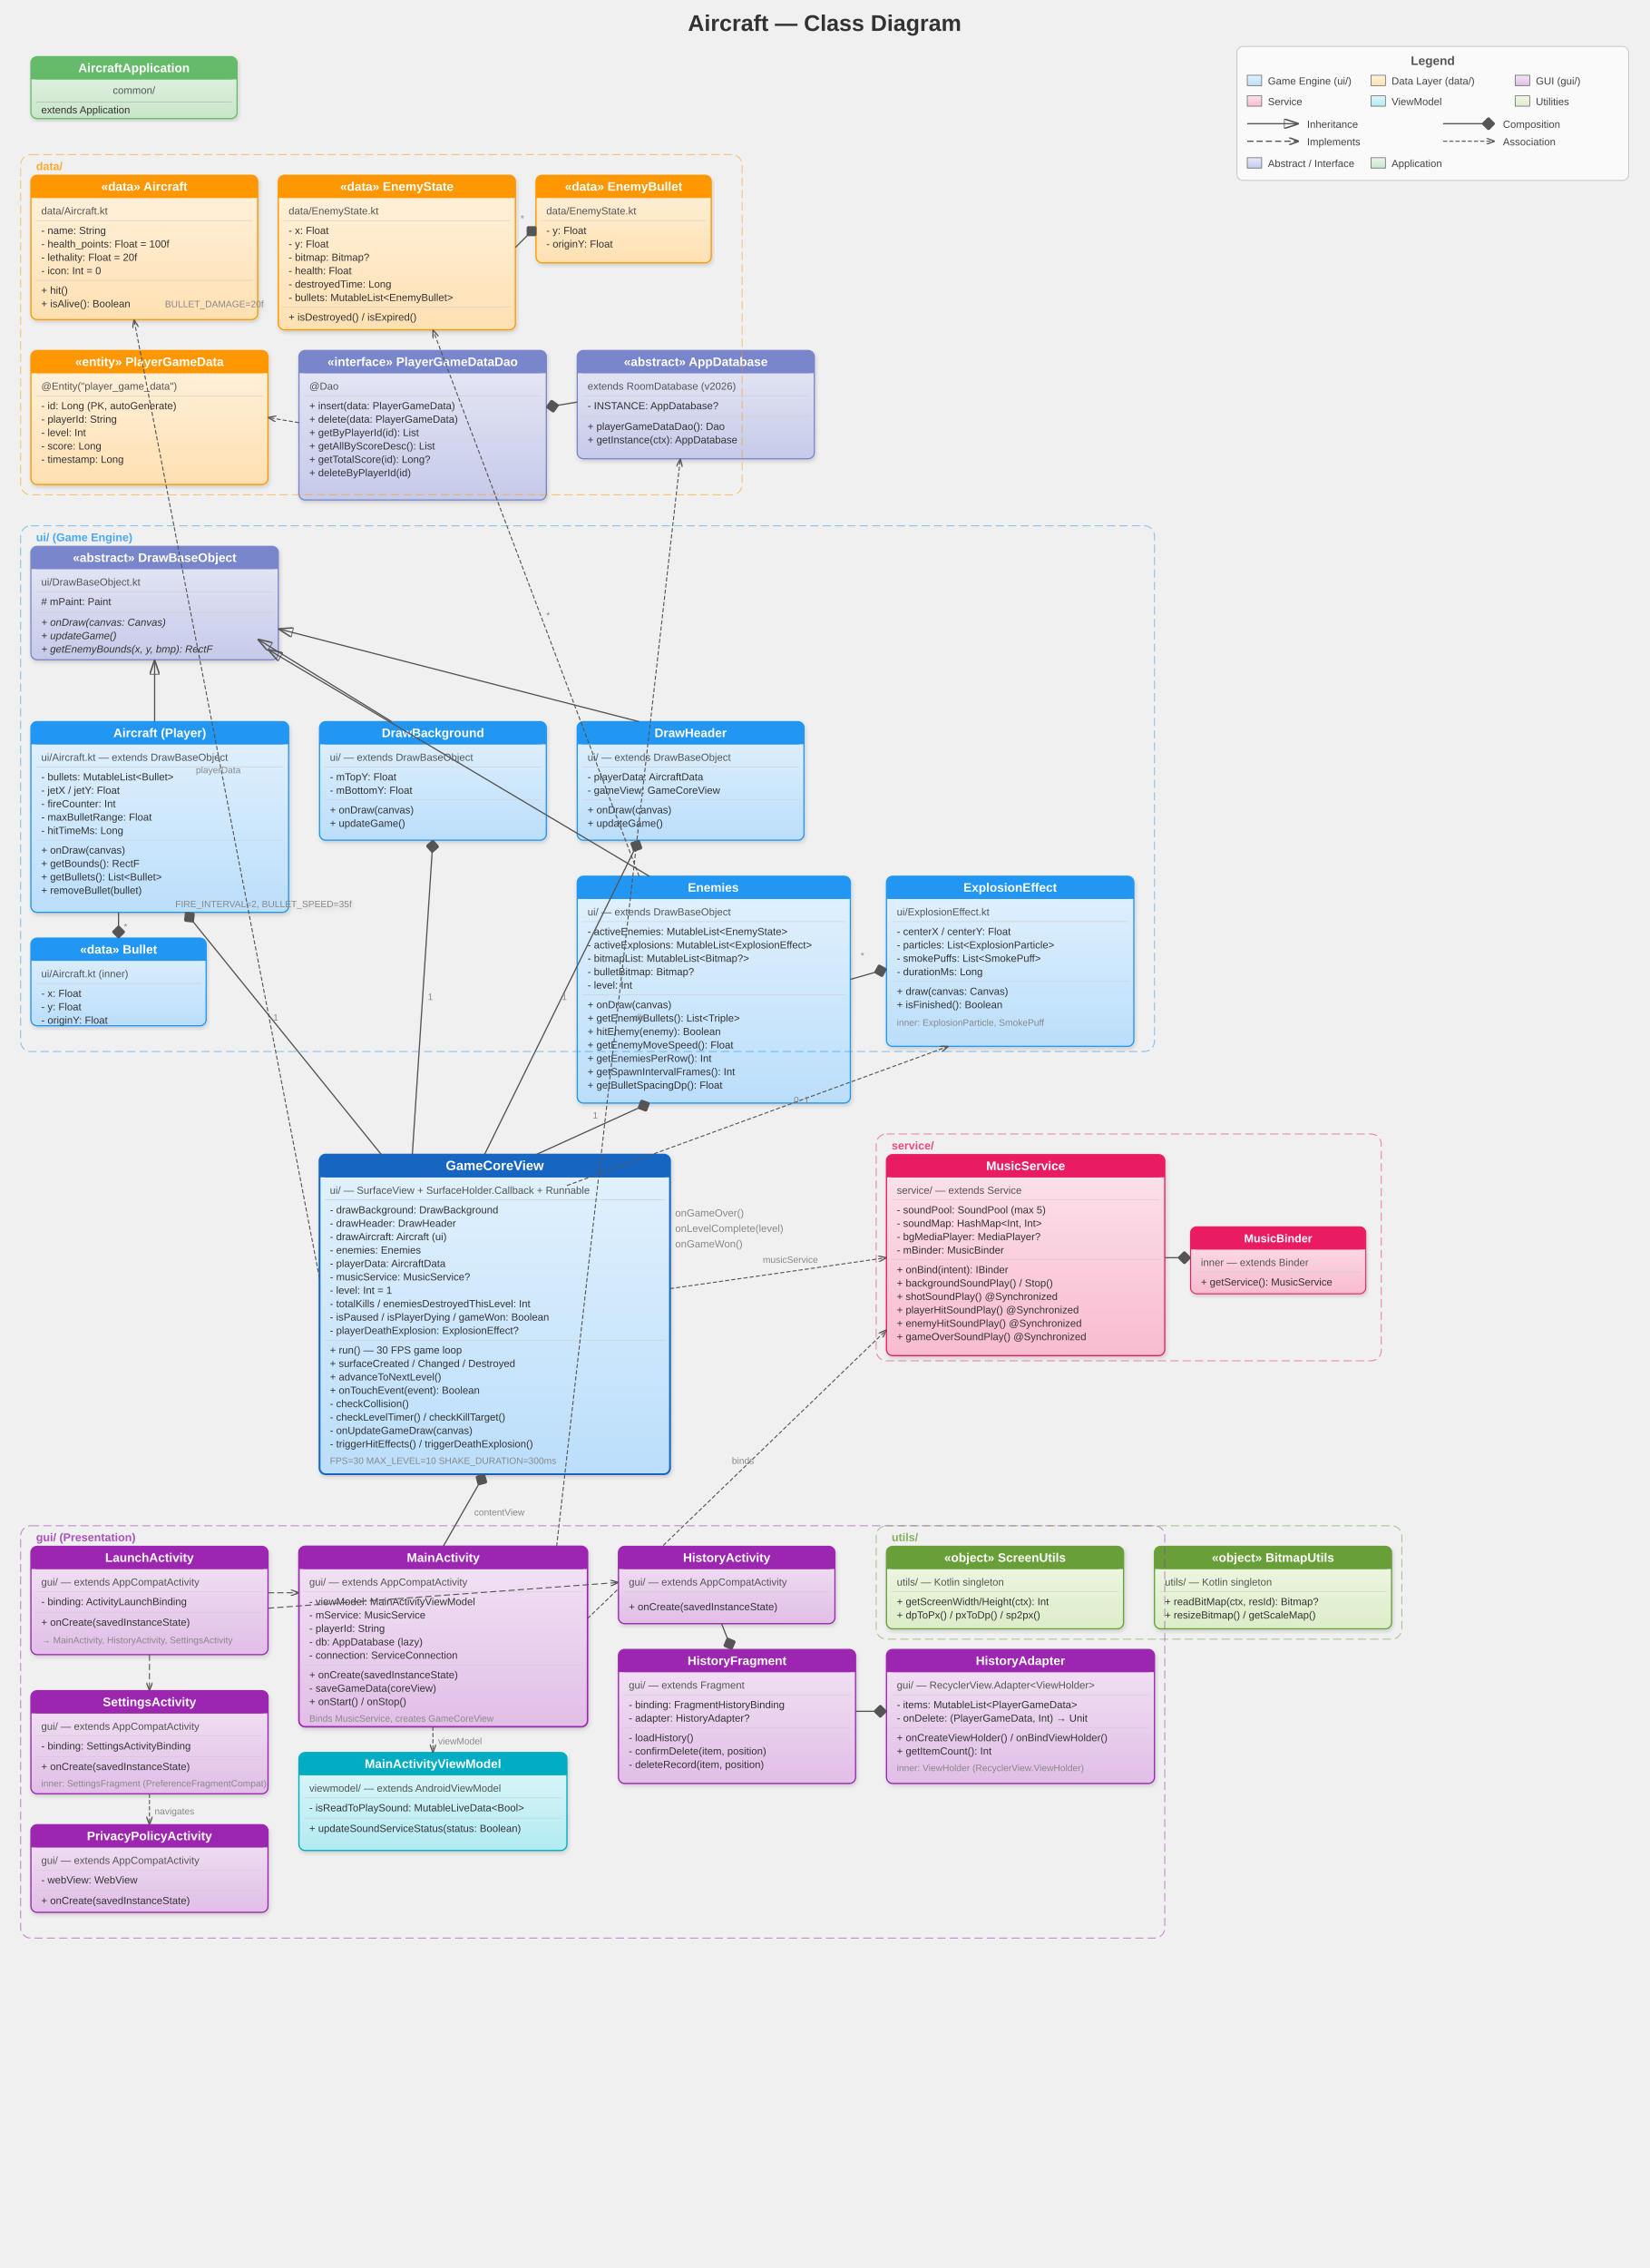
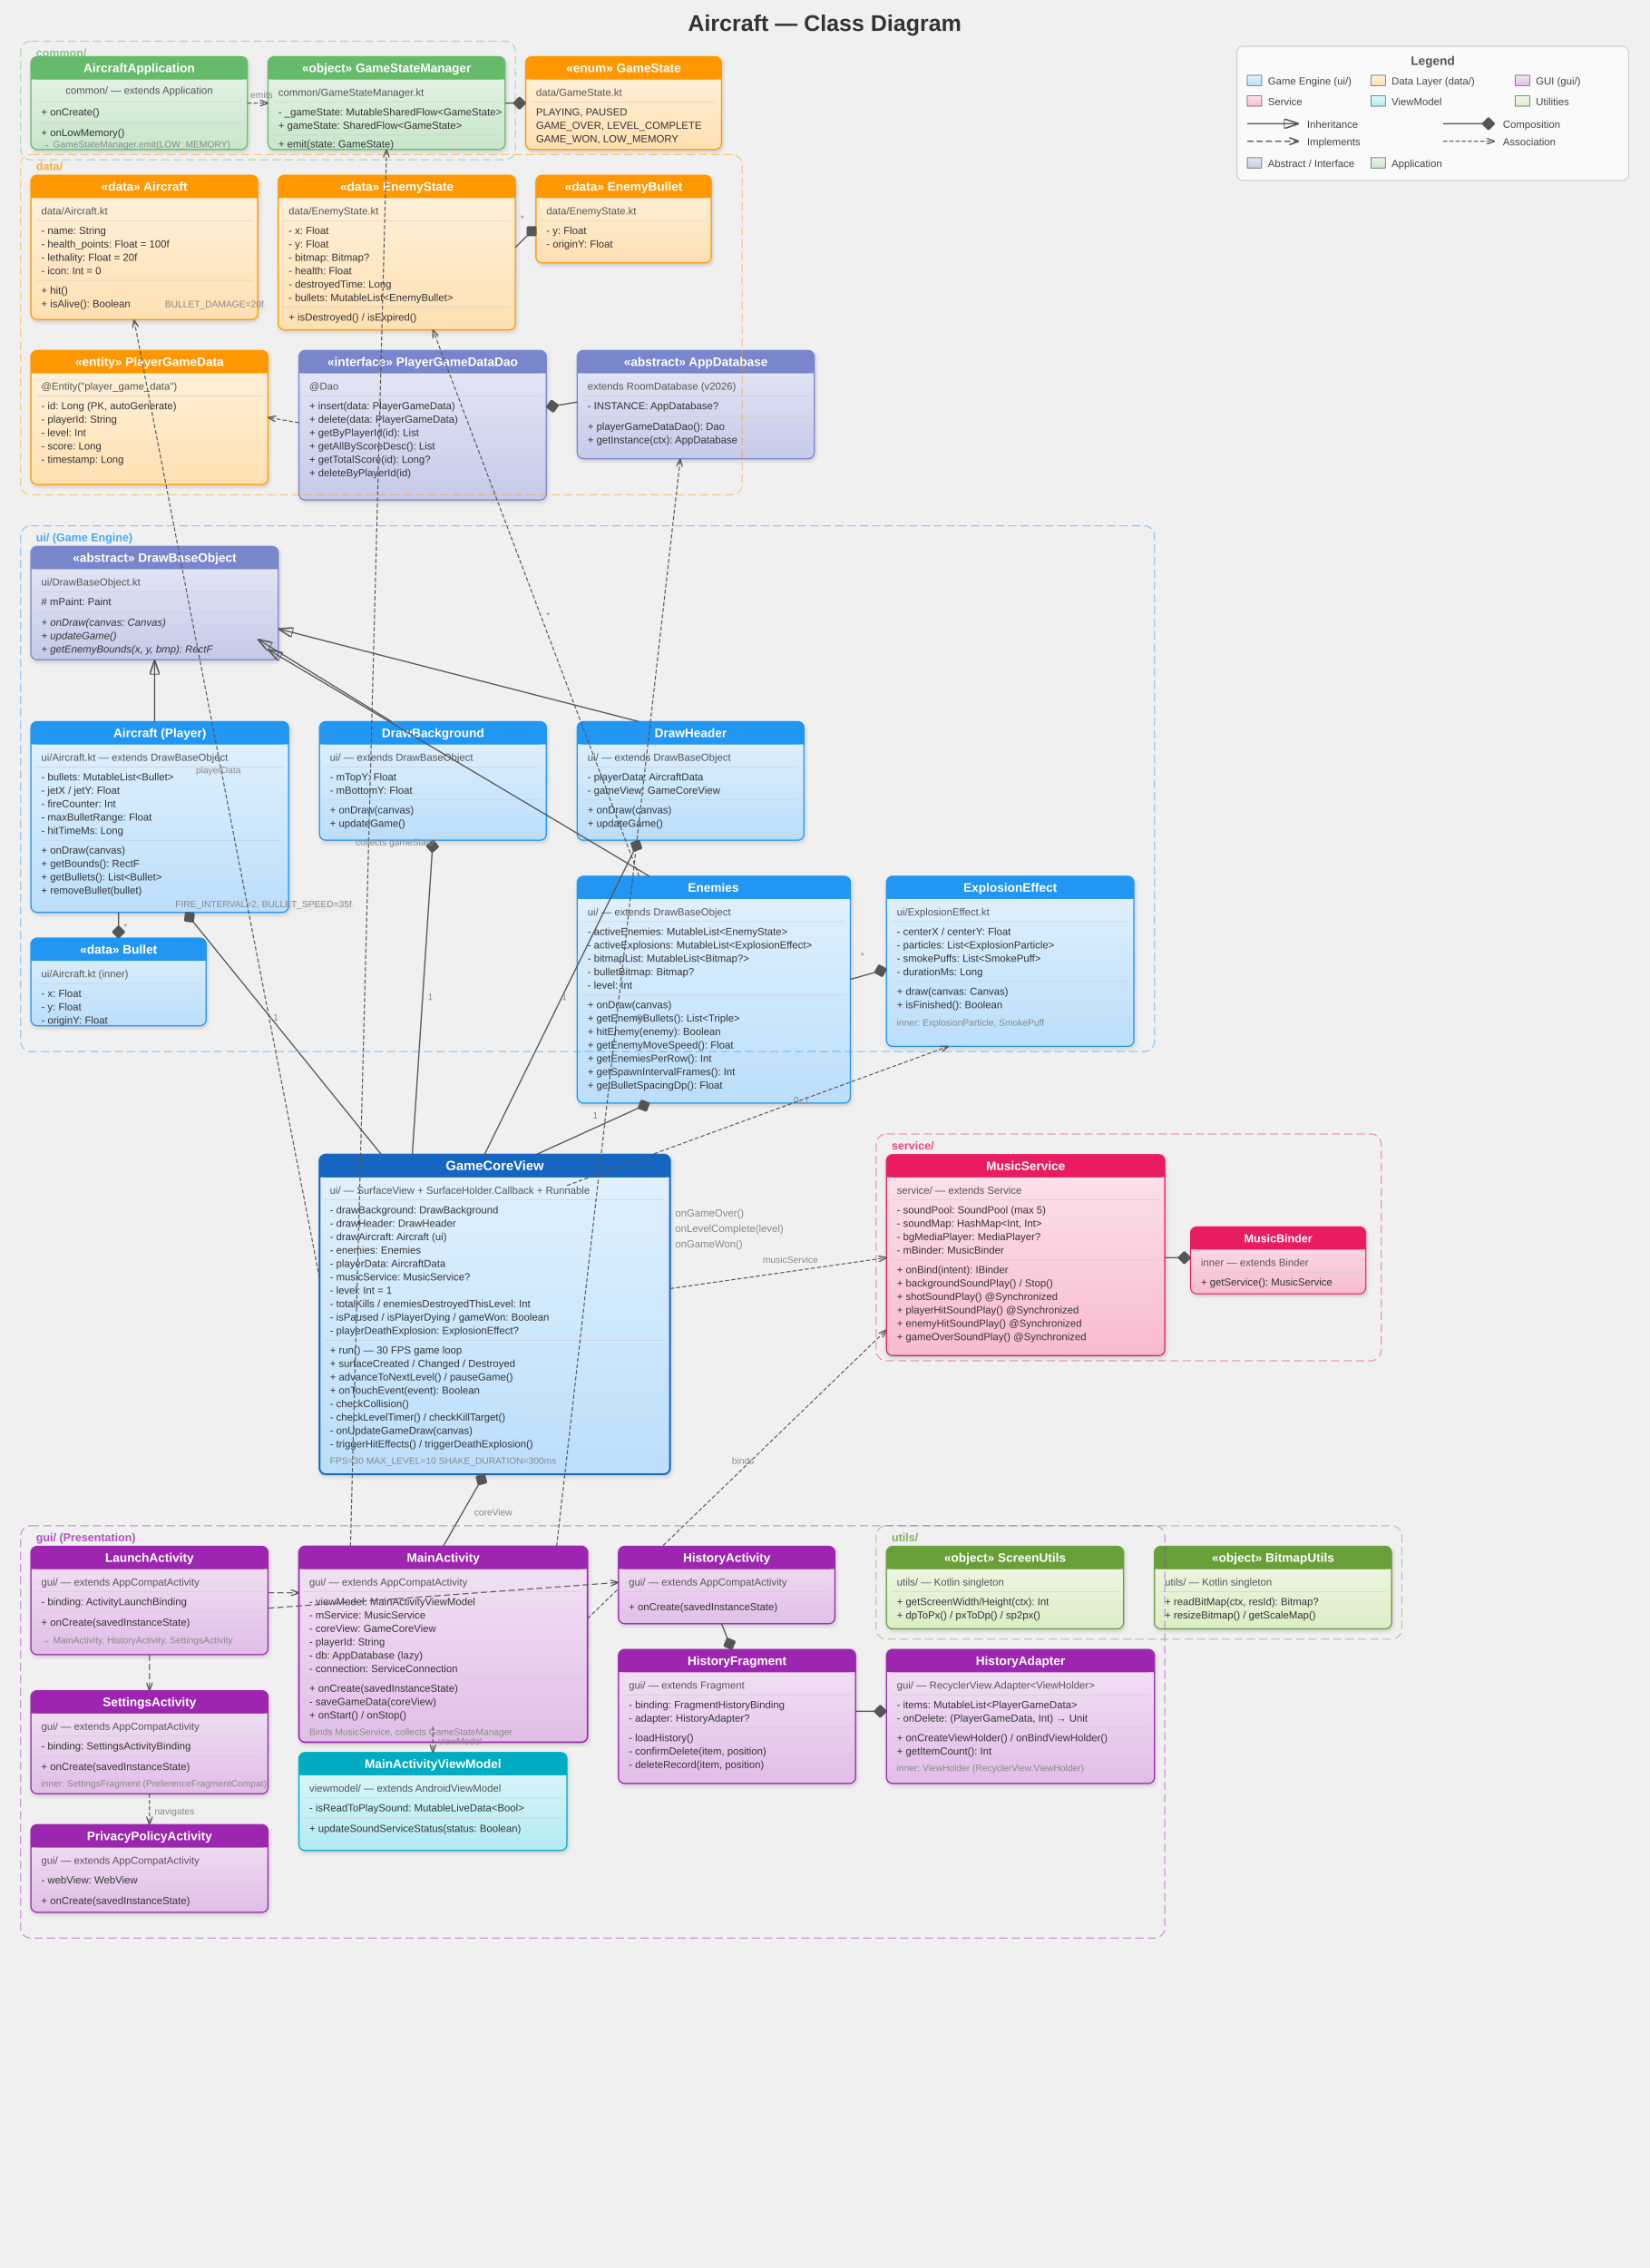
<svg xmlns="http://www.w3.org/2000/svg" width="1600" height="2200" viewBox="0 0 1600 2200" font-family="'Segoe UI', Arial, sans-serif" font-size="11">
  <defs>
    <marker id="arrow-inherit" markerWidth="12" markerHeight="8" refX="12" refY="4" orient="auto">
      <path d="M0,0 L12,4 L0,8 Z" fill="none" stroke="#555" stroke-width="1.2" />
    </marker>
    <marker id="arrow-compose" markerWidth="10" markerHeight="10" refX="10" refY="5" orient="auto">
      <path d="M0,5 L5,0 L10,5 L5,10 Z" fill="#555" stroke="#555" stroke-width="1" />
    </marker>
    <marker id="arrow-assoc" markerWidth="8" markerHeight="6" refX="8" refY="3" orient="auto">
      <path d="M0,0 L8,3 L0,6" fill="none" stroke="#555" stroke-width="1.2" />
    </marker>
    <marker id="arrow-impl" markerWidth="12" markerHeight="8" refX="12" refY="4" orient="auto">
      <path d="M0,0 L12,4 L0,8 Z" fill="none" stroke="#555" stroke-width="1.2" stroke-dasharray="2,1" />
    </marker>
    <linearGradient id="grad-app" x1="0%" y1="0%" x2="0%" y2="100%">
      <stop offset="0%" style="stop-color:#e8f5e9" />
      <stop offset="100%" style="stop-color:#c8e6c9" />
    </linearGradient>
    <linearGradient id="grad-data" x1="0%" y1="0%" x2="0%" y2="100%">
      <stop offset="0%" style="stop-color:#fff3e0" />
      <stop offset="100%" style="stop-color:#ffe0b2" />
    </linearGradient>
    <linearGradient id="grad-ui" x1="0%" y1="0%" x2="0%" y2="100%">
      <stop offset="0%" style="stop-color:#e3f2fd" />
      <stop offset="100%" style="stop-color:#bbdefb" />
    </linearGradient>
    <linearGradient id="grad-gui" x1="0%" y1="0%" x2="0%" y2="100%">
      <stop offset="0%" style="stop-color:#f3e5f5" />
      <stop offset="100%" style="stop-color:#e1bee7" />
    </linearGradient>
    <linearGradient id="grad-service" x1="0%" y1="0%" x2="0%" y2="100%">
      <stop offset="0%" style="stop-color:#fce4ec" />
      <stop offset="100%" style="stop-color:#f8bbd0" />
    </linearGradient>
    <linearGradient id="grad-vm" x1="0%" y1="0%" x2="0%" y2="100%">
      <stop offset="0%" style="stop-color:#e0f7fa" />
      <stop offset="100%" style="stop-color:#b2ebf2" />
    </linearGradient>
    <linearGradient id="grad-util" x1="0%" y1="0%" x2="0%" y2="100%">
      <stop offset="0%" style="stop-color:#f1f8e9" />
      <stop offset="100%" style="stop-color:#dcedc8" />
    </linearGradient>
    <linearGradient id="grad-abstract" x1="0%" y1="0%" x2="0%" y2="100%">
      <stop offset="0%" style="stop-color:#e8eaf6" />
      <stop offset="100%" style="stop-color:#c5cae9" />
    </linearGradient>
    <filter id="shadow" x="-2%" y="-2%" width="104%" height="108%">
      <feDropShadow dx="1" dy="2" stdDeviation="2" flood-opacity="0.15" />
    </filter>
  </defs>
  <text x="800" y="30" text-anchor="middle" font-size="22" font-weight="bold" fill="#333">Aircraft — Class Diagram</text>
  <g transform="translate(1200, 45)">
    <rect x="0" y="0" width="380" height="130" rx="6" fill="#fafafa" stroke="#ccc" stroke-width="1" />
    <text x="190" y="18" text-anchor="middle" font-size="12" font-weight="bold" fill="#555">Legend</text>
    <rect x="10" y="28" width="14" height="10" fill="url(#grad-ui)" stroke="#555" stroke-width="0.6" />
    <text x="30" y="37" font-size="10" fill="#444">Game Engine (ui/)</text>
    <rect x="130" y="28" width="14" height="10" fill="url(#grad-data)" stroke="#555" stroke-width="0.6" />
    <text x="150" y="37" font-size="10" fill="#444">Data Layer (data/)</text>
    <rect x="270" y="28" width="14" height="10" fill="url(#grad-gui)" stroke="#555" stroke-width="0.6" />
    <text x="290" y="37" font-size="10" fill="#444">GUI (gui/)</text>
    <rect x="10" y="48" width="14" height="10" fill="url(#grad-service)" stroke="#555" stroke-width="0.6" />
    <text x="30" y="57" font-size="10" fill="#444">Service</text>
    <rect x="130" y="48" width="14" height="10" fill="url(#grad-vm)" stroke="#555" stroke-width="0.6" />
    <text x="150" y="57" font-size="10" fill="#444">ViewModel</text>
    <rect x="270" y="48" width="14" height="10" fill="url(#grad-util)" stroke="#555" stroke-width="0.6" />
    <text x="290" y="57" font-size="10" fill="#444">Utilities</text>
    <line x1="10" y1="75" x2="60" y2="75" stroke="#555" stroke-width="1.2" marker-end="url(#arrow-inherit)" />
    <text x="68" y="79" font-size="10" fill="#444">Inheritance</text>
    <line x1="10" y1="92" x2="60" y2="92" stroke="#555" stroke-width="1.2" stroke-dasharray="6,3" marker-end="url(#arrow-assoc)" />
    <text x="68" y="96" font-size="10" fill="#444">Implements</text>
    <line x1="200" y1="75" x2="250" y2="75" stroke="#555" stroke-width="1.2" marker-end="url(#arrow-compose)" />
    <text x="258" y="79" font-size="10" fill="#444">Composition</text>
    <line x1="200" y1="92" x2="250" y2="92" stroke="#555" stroke-width="1" stroke-dasharray="4,2" marker-end="url(#arrow-assoc)" />
    <text x="258" y="96" font-size="10" fill="#444">Association</text>
    <rect x="10" y="108" width="14" height="10" fill="url(#grad-abstract)" stroke="#555" stroke-width="0.6" />
    <text x="30" y="117" font-size="10" fill="#444">Abstract / Interface</text>
    <rect x="130" y="108" width="14" height="10" fill="url(#grad-app)" stroke="#555" stroke-width="0.6" />
    <text x="150" y="117" font-size="10" fill="#444">Application</text>
  </g>
  <g transform="translate(30, 55)" filter="url(#shadow)">
-     <rect width="200" height="60" rx="6" fill="url(#grad-app)" stroke="#66bb6a" stroke-width="1.2" />
-     <rect width="200" height="22" rx="6" fill="#66bb6a" />
-     <rect y="16" width="200" height="6" fill="#66bb6a" />
-     <text x="100" y="15" text-anchor="middle" font-size="12" font-weight="bold" fill="white">AircraftApplication</text>
-     <text x="100" y="36" text-anchor="middle" font-size="10" fill="#555">common/</text>
-     <line x1="5" y1="44" x2="195" y2="44" stroke="#aaa" stroke-width="0.5" />
-     <text x="10" y="55" font-size="10" fill="#333">extends Application</text>
-   </g>
+     <rect width="210" height="90" rx="6" fill="url(#grad-app)" stroke="#66bb6a" stroke-width="1.2" />
+     <rect width="210" height="22" rx="6" fill="#66bb6a" />
+     <rect y="16" width="210" height="6" fill="#66bb6a" />
+     <text x="105" y="15" text-anchor="middle" font-size="12" font-weight="bold" fill="white">AircraftApplication</text>
+     <text x="105" y="36" text-anchor="middle" font-size="10" fill="#555">common/ — extends Application</text>
+     <line x1="5" y1="44" x2="205" y2="44" stroke="#ccc" stroke-width="0.5" />
+     <text x="10" y="57" font-size="10" fill="#333">+ onCreate()</text>
+     <line x1="5" y1="64" x2="205" y2="64" stroke="#ccc" stroke-width="0.5" />
+     <text x="10" y="77" font-size="10" fill="#333">+ onLowMemory()</text>
+     <text x="10" y="88" font-size="9" fill="#888">→ GameStateManager.emit(LOW_MEMORY)</text>
+   </g>
+   <g transform="translate(260, 55)" filter="url(#shadow)">
+     <rect width="230" height="90" rx="6" fill="url(#grad-app)" stroke="#66bb6a" stroke-width="1.2" />
+     <rect width="230" height="22" rx="6" fill="#66bb6a" />
+     <rect y="16" width="230" height="6" fill="#66bb6a" />
+     <text x="115" y="15" text-anchor="middle" font-size="12" font-weight="bold" fill="white">«object» GameStateManager</text>
+     <text x="10" y="38" font-size="10" fill="#555">common/GameStateManager.kt</text>
+     <line x1="5" y1="44" x2="225" y2="44" stroke="#ccc" stroke-width="0.5" />
+     <text x="10" y="57" font-size="10" fill="#333">- _gameState: MutableSharedFlow&lt;GameState&gt;</text>
+     <text x="10" y="70" font-size="10" fill="#333">+ gameState: SharedFlow&lt;GameState&gt;</text>
+     <line x1="5" y1="76" x2="225" y2="76" stroke="#ccc" stroke-width="0.5" />
+     <text x="10" y="88" font-size="10" fill="#333">+ emit(state: GameState)</text>
+   </g>
+   <g transform="translate(510, 55)" filter="url(#shadow)">
+     <rect width="190" height="90" rx="6" fill="url(#grad-data)" stroke="#ff9800" stroke-width="1.2" />
+     <rect width="190" height="22" rx="6" fill="#ff9800" />
+     <rect y="16" width="190" height="6" fill="#ff9800" />
+     <text x="95" y="15" text-anchor="middle" font-size="12" font-weight="bold" fill="white">«enum» GameState</text>
+     <text x="10" y="38" font-size="10" fill="#555">data/GameState.kt</text>
+     <line x1="5" y1="44" x2="185" y2="44" stroke="#ccc" stroke-width="0.5" />
+     <text x="10" y="57" font-size="10" fill="#333">PLAYING, PAUSED</text>
+     <text x="10" y="70" font-size="10" fill="#333">GAME_OVER, LEVEL_COMPLETE</text>
+     <text x="10" y="83" font-size="10" fill="#333">GAME_WON, LOW_MEMORY</text>
+   </g>
+   <line x1="240" y1="100" x2="260" y2="100" stroke="#555" stroke-width="1" stroke-dasharray="4,2" marker-end="url(#arrow-assoc)" />
+   <text x="243" y="95" font-size="9" fill="#888">emits</text>
+   <line x1="490" y1="100" x2="510" y2="100" stroke="#555" stroke-width="1.2" marker-end="url(#arrow-compose)" />
  <g transform="translate(30, 170)" filter="url(#shadow)">
    <rect width="220" height="140" rx="6" fill="url(#grad-data)" stroke="#ff9800" stroke-width="1.2" />
    <rect width="220" height="22" rx="6" fill="#ff9800" />
    <rect y="16" width="220" height="6" fill="#ff9800" />
    <text x="110" y="15" text-anchor="middle" font-size="12" font-weight="bold" fill="white">«data» Aircraft</text>
    <text x="10" y="38" font-size="10" fill="#555">data/Aircraft.kt</text>
    <line x1="5" y1="44" x2="215" y2="44" stroke="#ccc" stroke-width="0.5" />
    <text x="10" y="57" font-size="10" fill="#333">- name: String</text>
    <text x="10" y="70" font-size="10" fill="#333">- health_points: Float = 100f</text>
    <text x="10" y="83" font-size="10" fill="#333">- lethality: Float = 20f</text>
    <text x="10" y="96" font-size="10" fill="#333">- icon: Int = 0</text>
    <line x1="5" y1="102" x2="215" y2="102" stroke="#ccc" stroke-width="0.5" />
    <text x="10" y="115" font-size="10" fill="#333">+ hit()</text>
    <text x="10" y="128" font-size="10" fill="#333">+ isAlive(): Boolean</text>
    <text x="130" y="128" font-size="9" fill="#888">BULLET_DAMAGE=20f</text>
  </g>
  <g transform="translate(270, 170)" filter="url(#shadow)">
    <rect width="230" height="150" rx="6" fill="url(#grad-data)" stroke="#ff9800" stroke-width="1.2" />
    <rect width="230" height="22" rx="6" fill="#ff9800" />
    <rect y="16" width="230" height="6" fill="#ff9800" />
    <text x="115" y="15" text-anchor="middle" font-size="12" font-weight="bold" fill="white">«data» EnemyState</text>
    <text x="10" y="38" font-size="10" fill="#555">data/EnemyState.kt</text>
    <line x1="5" y1="44" x2="225" y2="44" stroke="#ccc" stroke-width="0.5" />
    <text x="10" y="57" font-size="10" fill="#333">- x: Float</text>
    <text x="10" y="70" font-size="10" fill="#333">- y: Float</text>
    <text x="10" y="83" font-size="10" fill="#333">- bitmap: Bitmap?</text>
    <text x="10" y="96" font-size="10" fill="#333">- health: Float</text>
    <text x="10" y="109" font-size="10" fill="#333">- destroyedTime: Long</text>
    <text x="10" y="122" font-size="10" fill="#333">- bullets: MutableList&lt;EnemyBullet&gt;</text>
    <line x1="5" y1="128" x2="225" y2="128" stroke="#ccc" stroke-width="0.5" />
    <text x="10" y="141" font-size="10" fill="#333">+ isDestroyed() / isExpired()</text>
  </g>
  <g transform="translate(520, 170)" filter="url(#shadow)">
    <rect width="170" height="85" rx="6" fill="url(#grad-data)" stroke="#ff9800" stroke-width="1.2" />
    <rect width="170" height="22" rx="6" fill="#ff9800" />
    <rect y="16" width="170" height="6" fill="#ff9800" />
    <text x="85" y="15" text-anchor="middle" font-size="12" font-weight="bold" fill="white">«data» EnemyBullet</text>
    <text x="10" y="38" font-size="10" fill="#555">data/EnemyState.kt</text>
    <line x1="5" y1="44" x2="165" y2="44" stroke="#ccc" stroke-width="0.5" />
    <text x="10" y="57" font-size="10" fill="#333">- y: Float</text>
    <text x="10" y="70" font-size="10" fill="#333">- originY: Float</text>
  </g>
  <line x1="500" y1="240" x2="520" y2="220" stroke="#555" stroke-width="1.2" marker-end="url(#arrow-compose)" />
  <text x="505" y="215" font-size="9" fill="#888">*</text>
  <g transform="translate(30, 340)" filter="url(#shadow)">
    <rect width="230" height="130" rx="6" fill="url(#grad-data)" stroke="#ff9800" stroke-width="1.2" />
    <rect width="230" height="22" rx="6" fill="#ff9800" />
    <rect y="16" width="230" height="6" fill="#ff9800" />
    <text x="115" y="15" text-anchor="middle" font-size="12" font-weight="bold" fill="white">«entity» PlayerGameData</text>
    <text x="10" y="38" font-size="10" fill="#555">@Entity("player_game_data")</text>
    <line x1="5" y1="44" x2="225" y2="44" stroke="#ccc" stroke-width="0.5" />
    <text x="10" y="57" font-size="10" fill="#333">- id: Long (PK, autoGenerate)</text>
    <text x="10" y="70" font-size="10" fill="#333">- playerId: String</text>
    <text x="10" y="83" font-size="10" fill="#333">- level: Int</text>
    <text x="10" y="96" font-size="10" fill="#333">- score: Long</text>
    <text x="10" y="109" font-size="10" fill="#333">- timestamp: Long</text>
  </g>
  <g transform="translate(290, 340)" filter="url(#shadow)">
    <rect width="240" height="145" rx="6" fill="url(#grad-abstract)" stroke="#7986cb" stroke-width="1.2" />
    <rect width="240" height="22" rx="6" fill="#7986cb" />
    <rect y="16" width="240" height="6" fill="#7986cb" />
    <text x="120" y="15" text-anchor="middle" font-size="12" font-weight="bold" fill="white">«interface» PlayerGameDataDao</text>
    <text x="10" y="38" font-size="10" fill="#555">@Dao</text>
    <line x1="5" y1="44" x2="235" y2="44" stroke="#ccc" stroke-width="0.5" />
    <text x="10" y="57" font-size="10" fill="#333">+ insert(data: PlayerGameData)</text>
    <text x="10" y="70" font-size="10" fill="#333">+ delete(data: PlayerGameData)</text>
    <text x="10" y="83" font-size="10" fill="#333">+ getByPlayerId(id): List</text>
    <text x="10" y="96" font-size="10" fill="#333">+ getAllByScoreDesc(): List</text>
    <text x="10" y="109" font-size="10" fill="#333">+ getTotalScore(id): Long?</text>
    <text x="10" y="122" font-size="10" fill="#333">+ deleteByPlayerId(id)</text>
  </g>
  <g transform="translate(560, 340)" filter="url(#shadow)">
    <rect width="230" height="105" rx="6" fill="url(#grad-abstract)" stroke="#7986cb" stroke-width="1.2" />
    <rect width="230" height="22" rx="6" fill="#7986cb" />
    <rect y="16" width="230" height="6" fill="#7986cb" />
    <text x="115" y="15" text-anchor="middle" font-size="12" font-weight="bold" fill="white">«abstract» AppDatabase</text>
    <text x="10" y="38" font-size="10" fill="#555">extends RoomDatabase (v2026)</text>
    <line x1="5" y1="44" x2="225" y2="44" stroke="#ccc" stroke-width="0.5" />
    <text x="10" y="57" font-size="10" fill="#333">- INSTANCE: AppDatabase?</text>
    <line x1="5" y1="64" x2="225" y2="64" stroke="#ccc" stroke-width="0.5" />
    <text x="10" y="77" font-size="10" fill="#333">+ playerGameDataDao(): Dao</text>
    <text x="10" y="90" font-size="10" fill="#333">+ getInstance(ctx): AppDatabase</text>
  </g>
  <line x1="560" y1="390" x2="530" y2="395" stroke="#555" stroke-width="1.2" marker-end="url(#arrow-compose)" />
  <line x1="290" y1="410" x2="260" y2="405" stroke="#555" stroke-width="1" stroke-dasharray="4,2" marker-end="url(#arrow-assoc)" />
  <g transform="translate(30, 530)" filter="url(#shadow)">
    <rect width="240" height="110" rx="6" fill="url(#grad-abstract)" stroke="#7986cb" stroke-width="1.2" />
    <rect width="240" height="22" rx="6" fill="#7986cb" />
    <rect y="16" width="240" height="6" fill="#7986cb" />
    <text x="120" y="15" text-anchor="middle" font-size="12" font-weight="bold" fill="white">«abstract» DrawBaseObject</text>
    <text x="10" y="38" font-size="10" fill="#555">ui/DrawBaseObject.kt</text>
    <line x1="5" y1="44" x2="235" y2="44" stroke="#ccc" stroke-width="0.5" />
    <text x="10" y="57" font-size="10" fill="#333"># mPaint: Paint</text>
    <line x1="5" y1="64" x2="235" y2="64" stroke="#ccc" stroke-width="0.5" />
    <text x="10" y="77" font-size="10" fill="#333" font-style="italic">+ onDraw(canvas: Canvas)</text>
    <text x="10" y="90" font-size="10" fill="#333" font-style="italic">+ updateGame()</text>
    <text x="10" y="103" font-size="10" fill="#333" font-style="italic">+ getEnemyBounds(x, y, bmp): RectF</text>
  </g>
  <g transform="translate(30, 700)" filter="url(#shadow)">
    <rect width="250" height="185" rx="6" fill="url(#grad-ui)" stroke="#2196f3" stroke-width="1.2" />
    <rect width="250" height="22" rx="6" fill="#2196f3" />
    <rect y="16" width="250" height="6" fill="#2196f3" />
    <text x="125" y="15" text-anchor="middle" font-size="12" font-weight="bold" fill="white">Aircraft (Player)</text>
    <text x="10" y="38" font-size="10" fill="#555">ui/Aircraft.kt — extends DrawBaseObject</text>
    <line x1="5" y1="44" x2="245" y2="44" stroke="#ccc" stroke-width="0.5" />
    <text x="10" y="57" font-size="10" fill="#333">- bullets: MutableList&lt;Bullet&gt;</text>
    <text x="10" y="70" font-size="10" fill="#333">- jetX / jetY: Float</text>
    <text x="10" y="83" font-size="10" fill="#333">- fireCounter: Int</text>
    <text x="10" y="96" font-size="10" fill="#333">- maxBulletRange: Float</text>
    <text x="10" y="109" font-size="10" fill="#333">- hitTimeMs: Long</text>
    <line x1="5" y1="115" x2="245" y2="115" stroke="#ccc" stroke-width="0.5" />
    <text x="10" y="128" font-size="10" fill="#333">+ onDraw(canvas)</text>
    <text x="10" y="141" font-size="10" fill="#333">+ getBounds(): RectF</text>
    <text x="10" y="154" font-size="10" fill="#333">+ getBullets(): List&lt;Bullet&gt;</text>
    <text x="10" y="167" font-size="10" fill="#333">+ removeBullet(bullet)</text>
    <text x="140" y="180" font-size="9" fill="#888">FIRE_INTERVAL=2, BULLET_SPEED=35f</text>
  </g>
  <g transform="translate(30, 910)" filter="url(#shadow)">
    <rect width="170" height="85" rx="6" fill="url(#grad-ui)" stroke="#2196f3" stroke-width="1.2" />
    <rect width="170" height="22" rx="6" fill="#2196f3" />
    <rect y="16" width="170" height="6" fill="#2196f3" />
    <text x="85" y="15" text-anchor="middle" font-size="12" font-weight="bold" fill="white">«data» Bullet</text>
    <text x="10" y="38" font-size="10" fill="#555">ui/Aircraft.kt (inner)</text>
    <line x1="5" y1="44" x2="165" y2="44" stroke="#ccc" stroke-width="0.5" />
    <text x="10" y="57" font-size="10" fill="#333">- x: Float</text>
    <text x="10" y="70" font-size="10" fill="#333">- y: Float</text>
    <text x="10" y="83" font-size="10" fill="#333">- originY: Float</text>
  </g>
  <line x1="115" y1="885" x2="115" y2="910" stroke="#555" stroke-width="1.2" marker-end="url(#arrow-compose)" />
  <text x="120" y="902" font-size="9" fill="#888">*</text>
  <line x1="150" y1="700" x2="150" y2="640" stroke="#555" stroke-width="1.2" marker-end="url(#arrow-inherit)" />
  <g transform="translate(310, 700)" filter="url(#shadow)">
    <rect width="220" height="115" rx="6" fill="url(#grad-ui)" stroke="#2196f3" stroke-width="1.2" />
    <rect width="220" height="22" rx="6" fill="#2196f3" />
    <rect y="16" width="220" height="6" fill="#2196f3" />
    <text x="110" y="15" text-anchor="middle" font-size="12" font-weight="bold" fill="white">DrawBackground</text>
    <text x="10" y="38" font-size="10" fill="#555">ui/ — extends DrawBaseObject</text>
    <line x1="5" y1="44" x2="215" y2="44" stroke="#ccc" stroke-width="0.5" />
    <text x="10" y="57" font-size="10" fill="#333">- mTopY: Float</text>
    <text x="10" y="70" font-size="10" fill="#333">- mBottomY: Float</text>
    <line x1="5" y1="76" x2="215" y2="76" stroke="#ccc" stroke-width="0.5" />
    <text x="10" y="89" font-size="10" fill="#333">+ onDraw(canvas)</text>
    <text x="10" y="102" font-size="10" fill="#333">+ updateGame()</text>
  </g>
  <line x1="380" y1="700" x2="250" y2="620" stroke="#555" stroke-width="1.2" marker-end="url(#arrow-inherit)" />
  <g transform="translate(560, 700)" filter="url(#shadow)">
    <rect width="220" height="115" rx="6" fill="url(#grad-ui)" stroke="#2196f3" stroke-width="1.2" />
    <rect width="220" height="22" rx="6" fill="#2196f3" />
    <rect y="16" width="220" height="6" fill="#2196f3" />
    <text x="110" y="15" text-anchor="middle" font-size="12" font-weight="bold" fill="white">DrawHeader</text>
    <text x="10" y="38" font-size="10" fill="#555">ui/ — extends DrawBaseObject</text>
    <line x1="5" y1="44" x2="215" y2="44" stroke="#ccc" stroke-width="0.5" />
    <text x="10" y="57" font-size="10" fill="#333">- playerData: AircraftData</text>
    <text x="10" y="70" font-size="10" fill="#333">- gameView: GameCoreView</text>
    <line x1="5" y1="76" x2="215" y2="76" stroke="#ccc" stroke-width="0.5" />
    <text x="10" y="89" font-size="10" fill="#333">+ onDraw(canvas)</text>
    <text x="10" y="102" font-size="10" fill="#333">+ updateGame()</text>
  </g>
  <line x1="620" y1="700" x2="270" y2="610" stroke="#555" stroke-width="1.2" marker-end="url(#arrow-inherit)" />
  <g transform="translate(560, 850)" filter="url(#shadow)">
    <rect width="265" height="220" rx="6" fill="url(#grad-ui)" stroke="#2196f3" stroke-width="1.2" />
    <rect width="265" height="22" rx="6" fill="#2196f3" />
    <rect y="16" width="265" height="6" fill="#2196f3" />
    <text x="132" y="15" text-anchor="middle" font-size="12" font-weight="bold" fill="white">Enemies</text>
    <text x="10" y="38" font-size="10" fill="#555">ui/ — extends DrawBaseObject</text>
    <line x1="5" y1="44" x2="260" y2="44" stroke="#ccc" stroke-width="0.5" />
    <text x="10" y="57" font-size="10" fill="#333">- activeEnemies: MutableList&lt;EnemyState&gt;</text>
    <text x="10" y="70" font-size="10" fill="#333">- activeExplosions: MutableList&lt;ExplosionEffect&gt;</text>
    <text x="10" y="83" font-size="10" fill="#333">- bitmapList: MutableList&lt;Bitmap?&gt;</text>
    <text x="10" y="96" font-size="10" fill="#333">- bulletBitmap: Bitmap?</text>
    <text x="10" y="109" font-size="10" fill="#333">- level: Int</text>
    <line x1="5" y1="115" x2="260" y2="115" stroke="#ccc" stroke-width="0.5" />
    <text x="10" y="128" font-size="10" fill="#333">+ onDraw(canvas)</text>
    <text x="10" y="141" font-size="10" fill="#333">+ getEnemyBullets(): List&lt;Triple&gt;</text>
    <text x="10" y="154" font-size="10" fill="#333">+ hitEnemy(enemy): Boolean</text>
    <text x="10" y="167" font-size="10" fill="#333">+ getEnemyMoveSpeed(): Float</text>
    <text x="10" y="180" font-size="10" fill="#333">+ getEnemiesPerRow(): Int</text>
    <text x="10" y="193" font-size="10" fill="#333">+ getSpawnIntervalFrames(): Int</text>
    <text x="10" y="206" font-size="10" fill="#333">+ getBulletSpacingDp(): Float</text>
  </g>
  <line x1="630" y1="850" x2="260" y2="630" stroke="#555" stroke-width="1.2" marker-end="url(#arrow-inherit)" />
  <line x1="620" y1="850" x2="420" y2="320" stroke="#555" stroke-width="1" stroke-dasharray="4,2" marker-end="url(#arrow-assoc)" />
  <text x="530" y="600" font-size="9" fill="#888">*</text>
  <g transform="translate(860, 850)" filter="url(#shadow)">
    <rect width="240" height="165" rx="6" fill="url(#grad-ui)" stroke="#2196f3" stroke-width="1.2" />
    <rect width="240" height="22" rx="6" fill="#2196f3" />
    <rect y="16" width="240" height="6" fill="#2196f3" />
    <text x="120" y="15" text-anchor="middle" font-size="12" font-weight="bold" fill="white">ExplosionEffect</text>
    <text x="10" y="38" font-size="10" fill="#555">ui/ExplosionEffect.kt</text>
    <line x1="5" y1="44" x2="235" y2="44" stroke="#ccc" stroke-width="0.5" />
    <text x="10" y="57" font-size="10" fill="#333">- centerX / centerY: Float</text>
    <text x="10" y="70" font-size="10" fill="#333">- particles: List&lt;ExplosionParticle&gt;</text>
    <text x="10" y="83" font-size="10" fill="#333">- smokePuffs: List&lt;SmokePuff&gt;</text>
    <text x="10" y="96" font-size="10" fill="#333">- durationMs: Long</text>
    <line x1="5" y1="102" x2="235" y2="102" stroke="#ccc" stroke-width="0.5" />
    <text x="10" y="115" font-size="10" fill="#333">+ draw(canvas: Canvas)</text>
    <text x="10" y="128" font-size="10" fill="#333">+ isFinished(): Boolean</text>
    <text x="10" y="145" font-size="9" fill="#888">inner: ExplosionParticle, SmokePuff</text>
  </g>
  <line x1="825" y1="950" x2="860" y2="940" stroke="#555" stroke-width="1.2" marker-end="url(#arrow-compose)" />
  <text x="835" y="930" font-size="9" fill="#888">*</text>
  <g transform="translate(310, 1120)" filter="url(#shadow)">
    <rect width="340" height="310" rx="6" fill="url(#grad-ui)" stroke="#1565c0" stroke-width="1.8" />
    <rect width="340" height="22" rx="6" fill="#1565c0" />
    <rect y="16" width="340" height="6" fill="#1565c0" />
    <text x="170" y="15" text-anchor="middle" font-size="13" font-weight="bold" fill="white">GameCoreView</text>
    <text x="10" y="38" font-size="10" fill="#555">ui/ — SurfaceView + SurfaceHolder.Callback + Runnable</text>
    <line x1="5" y1="44" x2="335" y2="44" stroke="#ccc" stroke-width="0.5" />
    <text x="10" y="57" font-size="10" fill="#333">- drawBackground: DrawBackground</text>
    <text x="10" y="70" font-size="10" fill="#333">- drawHeader: DrawHeader</text>
    <text x="10" y="83" font-size="10" fill="#333">- drawAircraft: Aircraft (ui)</text>
    <text x="10" y="96" font-size="10" fill="#333">- enemies: Enemies</text>
    <text x="10" y="109" font-size="10" fill="#333">- playerData: AircraftData</text>
    <text x="10" y="122" font-size="10" fill="#333">- musicService: MusicService?</text>
    <text x="10" y="135" font-size="10" fill="#333">- level: Int = 1</text>
    <text x="10" y="148" font-size="10" fill="#333">- totalKills / enemiesDestroyedThisLevel: Int</text>
    <text x="10" y="161" font-size="10" fill="#333">- isPaused / isPlayerDying / gameWon: Boolean</text>
    <text x="10" y="174" font-size="10" fill="#333">- playerDeathExplosion: ExplosionEffect?</text>
    <line x1="5" y1="180" x2="335" y2="180" stroke="#ccc" stroke-width="0.5" />
    <text x="10" y="193" font-size="10" fill="#333">+ run() — 30 FPS game loop</text>
    <text x="10" y="206" font-size="10" fill="#333">+ surfaceCreated / Changed / Destroyed</text>
-     <text x="10" y="219" font-size="10" fill="#333">+ advanceToNextLevel()</text>
+     <text x="10" y="219" font-size="10" fill="#333">+ advanceToNextLevel() / pauseGame()</text>
    <text x="10" y="232" font-size="10" fill="#333">+ onTouchEvent(event): Boolean</text>
    <text x="10" y="245" font-size="10" fill="#333">- checkCollision()</text>
    <text x="10" y="258" font-size="10" fill="#333">- checkLevelTimer() / checkKillTarget()</text>
    <text x="10" y="271" font-size="10" fill="#333">- onUpdateGameDraw(canvas)</text>
    <text x="10" y="284" font-size="10" fill="#333">- triggerHitEffects() / triggerDeathExplosion()</text>
    <text x="10" y="300" font-size="9" fill="#888">FPS=30  MAX_LEVEL=10  SHAKE_DURATION=300ms</text>
  </g>
  <text x="655" y="1180" font-size="10" fill="#888">onGameOver()</text>
  <text x="655" y="1195" font-size="10" fill="#888">onLevelComplete(level)</text>
  <text x="655" y="1210" font-size="10" fill="#888">onGameWon()</text>
  <line x1="370" y1="1120" x2="180" y2="885" stroke="#555" stroke-width="1.2" marker-end="url(#arrow-compose)" />
  <text x="265" y="990" font-size="9" fill="#888">1</text>
  <line x1="400" y1="1120" x2="420" y2="815" stroke="#555" stroke-width="1.2" marker-end="url(#arrow-compose)" />
  <text x="415" y="970" font-size="9" fill="#888">1</text>
  <line x1="470" y1="1120" x2="620" y2="815" stroke="#555" stroke-width="1.2" marker-end="url(#arrow-compose)" />
  <text x="545" y="970" font-size="9" fill="#888">1</text>
  <line x1="520" y1="1120" x2="630" y2="1070" stroke="#555" stroke-width="1.2" marker-end="url(#arrow-compose)" />
  <text x="575" y="1085" font-size="9" fill="#888">1</text>
  <line x1="550" y1="1150" x2="920" y2="1015" stroke="#555" stroke-width="1" stroke-dasharray="4,2" marker-end="url(#arrow-assoc)" />
  <text x="770" y="1070" font-size="9" fill="#888">0..1</text>
  <line x1="310" y1="1240" x2="130" y2="310" stroke="#555" stroke-width="1" stroke-dasharray="4,2" marker-end="url(#arrow-assoc)" />
  <text x="190" y="750" font-size="9" fill="#888">playerData</text>
  <g transform="translate(860, 1120)" filter="url(#shadow)">
    <rect width="270" height="195" rx="6" fill="url(#grad-service)" stroke="#e91e63" stroke-width="1.2" />
    <rect width="270" height="22" rx="6" fill="#e91e63" />
    <rect y="16" width="270" height="6" fill="#e91e63" />
    <text x="135" y="15" text-anchor="middle" font-size="12" font-weight="bold" fill="white">MusicService</text>
    <text x="10" y="38" font-size="10" fill="#555">service/ — extends Service</text>
    <line x1="5" y1="44" x2="265" y2="44" stroke="#ccc" stroke-width="0.5" />
    <text x="10" y="57" font-size="10" fill="#333">- soundPool: SoundPool (max 5)</text>
    <text x="10" y="70" font-size="10" fill="#333">- soundMap: HashMap&lt;Int, Int&gt;</text>
    <text x="10" y="83" font-size="10" fill="#333">- bgMediaPlayer: MediaPlayer?</text>
    <text x="10" y="96" font-size="10" fill="#333">- mBinder: MusicBinder</text>
    <line x1="5" y1="102" x2="265" y2="102" stroke="#ccc" stroke-width="0.5" />
    <text x="10" y="115" font-size="10" fill="#333">+ onBind(intent): IBinder</text>
    <text x="10" y="128" font-size="10" fill="#333">+ backgroundSoundPlay() / Stop()</text>
    <text x="10" y="141" font-size="10" fill="#333">+ shotSoundPlay() @Synchronized</text>
    <text x="10" y="154" font-size="10" fill="#333">+ playerHitSoundPlay() @Synchronized</text>
    <text x="10" y="167" font-size="10" fill="#333">+ enemyHitSoundPlay() @Synchronized</text>
    <text x="10" y="180" font-size="10" fill="#333">+ gameOverSoundPlay() @Synchronized</text>
  </g>
  <g transform="translate(1155, 1190)" filter="url(#shadow)">
    <rect width="170" height="65" rx="6" fill="url(#grad-service)" stroke="#e91e63" stroke-width="1" />
    <rect width="170" height="22" rx="6" fill="#e91e63" />
    <rect y="16" width="170" height="6" fill="#e91e63" />
    <text x="85" y="15" text-anchor="middle" font-size="11" font-weight="bold" fill="white">MusicBinder</text>
    <text x="10" y="38" font-size="10" fill="#555">inner — extends Binder</text>
    <line x1="5" y1="44" x2="165" y2="44" stroke="#ccc" stroke-width="0.5" />
    <text x="10" y="57" font-size="10" fill="#333">+ getService(): MusicService</text>
  </g>
  <line x1="1130" y1="1220" x2="1155" y2="1220" stroke="#555" stroke-width="1.2" marker-end="url(#arrow-compose)" />
  <line x1="650" y1="1250" x2="860" y2="1220" stroke="#555" stroke-width="1" stroke-dasharray="4,2" marker-end="url(#arrow-assoc)" />
  <text x="740" y="1225" font-size="9" fill="#888">musicService</text>
  <g transform="translate(30, 1500)" filter="url(#shadow)">
    <rect width="230" height="105" rx="6" fill="url(#grad-gui)" stroke="#9c27b0" stroke-width="1.2" />
    <rect width="230" height="22" rx="6" fill="#9c27b0" />
    <rect y="16" width="230" height="6" fill="#9c27b0" />
    <text x="115" y="15" text-anchor="middle" font-size="12" font-weight="bold" fill="white">LaunchActivity</text>
    <text x="10" y="38" font-size="10" fill="#555">gui/ — extends AppCompatActivity</text>
    <line x1="5" y1="44" x2="225" y2="44" stroke="#ccc" stroke-width="0.5" />
    <text x="10" y="57" font-size="10" fill="#333">- binding: ActivityLaunchBinding</text>
    <line x1="5" y1="64" x2="225" y2="64" stroke="#ccc" stroke-width="0.5" />
    <text x="10" y="77" font-size="10" fill="#333">+ onCreate(savedInstanceState)</text>
    <text x="10" y="94" font-size="9" fill="#888">→ MainActivity, HistoryActivity, SettingsActivity</text>
  </g>
  <g transform="translate(290, 1500)" filter="url(#shadow)">
-     <rect width="280" height="175" rx="6" fill="url(#grad-gui)" stroke="#9c27b0" stroke-width="1.5" />
+     <rect width="280" height="190" rx="6" fill="url(#grad-gui)" stroke="#9c27b0" stroke-width="1.5" />
    <rect width="280" height="22" rx="6" fill="#9c27b0" />
    <rect y="16" width="280" height="6" fill="#9c27b0" />
    <text x="140" y="15" text-anchor="middle" font-size="12" font-weight="bold" fill="white">MainActivity</text>
    <text x="10" y="38" font-size="10" fill="#555">gui/ — extends AppCompatActivity</text>
    <line x1="5" y1="44" x2="275" y2="44" stroke="#ccc" stroke-width="0.5" />
    <text x="10" y="57" font-size="10" fill="#333">- viewModel: MainActivityViewModel</text>
    <text x="10" y="70" font-size="10" fill="#333">- mService: MusicService</text>
-     <text x="10" y="83" font-size="10" fill="#333">- playerId: String</text>
-     <text x="10" y="96" font-size="10" fill="#333">- db: AppDatabase (lazy)</text>
-     <text x="10" y="109" font-size="10" fill="#333">- connection: ServiceConnection</text>
-     <line x1="5" y1="115" x2="275" y2="115" stroke="#ccc" stroke-width="0.5" />
-     <text x="10" y="128" font-size="10" fill="#333">+ onCreate(savedInstanceState)</text>
-     <text x="10" y="141" font-size="10" fill="#333">- saveGameData(coreView)</text>
-     <text x="10" y="154" font-size="10" fill="#333">+ onStart() / onStop()</text>
-     <text x="10" y="170" font-size="9" fill="#888">Binds MusicService, creates GameCoreView</text>
+     <text x="10" y="83" font-size="10" fill="#333">- coreView: GameCoreView</text>
+     <text x="10" y="96" font-size="10" fill="#333">- playerId: String</text>
+     <text x="10" y="109" font-size="10" fill="#333">- db: AppDatabase (lazy)</text>
+     <text x="10" y="122" font-size="10" fill="#333">- connection: ServiceConnection</text>
+     <line x1="5" y1="128" x2="275" y2="128" stroke="#ccc" stroke-width="0.5" />
+     <text x="10" y="141" font-size="10" fill="#333">+ onCreate(savedInstanceState)</text>
+     <text x="10" y="154" font-size="10" fill="#333">- saveGameData(coreView)</text>
+     <text x="10" y="167" font-size="10" fill="#333">+ onStart() / onStop()</text>
+     <text x="10" y="183" font-size="9" fill="#888">Binds MusicService, collects GameStateManager</text>
  </g>
  <line x1="430" y1="1500" x2="470" y2="1430" stroke="#555" stroke-width="1.2" marker-end="url(#arrow-compose)" />
-   <text x="460" y="1470" font-size="9" fill="#888">contentView</text>
+   <text x="460" y="1470" font-size="9" fill="#888">coreView</text>
  <line x1="570" y1="1570" x2="860" y2="1290" stroke="#555" stroke-width="1" stroke-dasharray="4,2" marker-end="url(#arrow-assoc)" />
  <text x="710" y="1420" font-size="9" fill="#888">binds</text>
  <line x1="540" y1="1500" x2="660" y2="445" stroke="#555" stroke-width="1" stroke-dasharray="4,2" marker-end="url(#arrow-assoc)" />
  <text x="615" y="990" font-size="9" fill="#888">db</text>
+   <line x1="340" y1="1500" x2="375" y2="145" stroke="#555" stroke-width="1" stroke-dasharray="4,2" marker-end="url(#arrow-assoc)" />
+   <text x="345" y="820" font-size="9" fill="#888">collects gameState</text>
  <g transform="translate(600, 1500)" filter="url(#shadow)">
    <rect width="210" height="75" rx="6" fill="url(#grad-gui)" stroke="#9c27b0" stroke-width="1.2" />
    <rect width="210" height="22" rx="6" fill="#9c27b0" />
    <rect y="16" width="210" height="6" fill="#9c27b0" />
    <text x="105" y="15" text-anchor="middle" font-size="12" font-weight="bold" fill="white">HistoryActivity</text>
    <text x="10" y="38" font-size="10" fill="#555">gui/ — extends AppCompatActivity</text>
    <line x1="5" y1="44" x2="205" y2="44" stroke="#ccc" stroke-width="0.5" />
    <text x="10" y="62" font-size="10" fill="#333">+ onCreate(savedInstanceState)</text>
  </g>
  <g transform="translate(600, 1600)" filter="url(#shadow)">
    <rect width="230" height="130" rx="6" fill="url(#grad-gui)" stroke="#9c27b0" stroke-width="1.2" />
    <rect width="230" height="22" rx="6" fill="#9c27b0" />
    <rect y="16" width="230" height="6" fill="#9c27b0" />
    <text x="115" y="15" text-anchor="middle" font-size="12" font-weight="bold" fill="white">HistoryFragment</text>
    <text x="10" y="38" font-size="10" fill="#555">gui/ — extends Fragment</text>
    <line x1="5" y1="44" x2="225" y2="44" stroke="#ccc" stroke-width="0.5" />
    <text x="10" y="57" font-size="10" fill="#333">- binding: FragmentHistoryBinding</text>
    <text x="10" y="70" font-size="10" fill="#333">- adapter: HistoryAdapter?</text>
    <line x1="5" y1="76" x2="225" y2="76" stroke="#ccc" stroke-width="0.5" />
    <text x="10" y="89" font-size="10" fill="#333">- loadHistory()</text>
    <text x="10" y="102" font-size="10" fill="#333">- confirmDelete(item, position)</text>
    <text x="10" y="115" font-size="10" fill="#333">- deleteRecord(item, position)</text>
  </g>
  <line x1="700" y1="1575" x2="710" y2="1600" stroke="#555" stroke-width="1.2" marker-end="url(#arrow-compose)" />
  <g transform="translate(860, 1600)" filter="url(#shadow)">
    <rect width="260" height="130" rx="6" fill="url(#grad-gui)" stroke="#9c27b0" stroke-width="1.2" />
    <rect width="260" height="22" rx="6" fill="#9c27b0" />
    <rect y="16" width="260" height="6" fill="#9c27b0" />
    <text x="130" y="15" text-anchor="middle" font-size="12" font-weight="bold" fill="white">HistoryAdapter</text>
    <text x="10" y="38" font-size="10" fill="#555">gui/ — RecyclerView.Adapter&lt;ViewHolder&gt;</text>
    <line x1="5" y1="44" x2="255" y2="44" stroke="#ccc" stroke-width="0.5" />
    <text x="10" y="57" font-size="10" fill="#333">- items: MutableList&lt;PlayerGameData&gt;</text>
    <text x="10" y="70" font-size="10" fill="#333">- onDelete: (PlayerGameData, Int) → Unit</text>
    <line x1="5" y1="76" x2="255" y2="76" stroke="#ccc" stroke-width="0.5" />
    <text x="10" y="89" font-size="10" fill="#333">+ onCreateViewHolder() / onBindViewHolder()</text>
    <text x="10" y="102" font-size="10" fill="#333">+ getItemCount(): Int</text>
    <text x="10" y="118" font-size="9" fill="#888">inner: ViewHolder (RecyclerView.ViewHolder)</text>
  </g>
  <line x1="830" y1="1660" x2="860" y2="1660" stroke="#555" stroke-width="1.2" marker-end="url(#arrow-compose)" />
  <g transform="translate(30, 1640)" filter="url(#shadow)">
    <rect width="230" height="100" rx="6" fill="url(#grad-gui)" stroke="#9c27b0" stroke-width="1.2" />
    <rect width="230" height="22" rx="6" fill="#9c27b0" />
    <rect y="16" width="230" height="6" fill="#9c27b0" />
    <text x="115" y="15" text-anchor="middle" font-size="12" font-weight="bold" fill="white">SettingsActivity</text>
    <text x="10" y="38" font-size="10" fill="#555">gui/ — extends AppCompatActivity</text>
    <line x1="5" y1="44" x2="225" y2="44" stroke="#ccc" stroke-width="0.5" />
    <text x="10" y="57" font-size="10" fill="#333">- binding: SettingsActivityBinding</text>
    <line x1="5" y1="64" x2="225" y2="64" stroke="#ccc" stroke-width="0.5" />
    <text x="10" y="77" font-size="10" fill="#333">+ onCreate(savedInstanceState)</text>
    <text x="10" y="93" font-size="9" fill="#888">inner: SettingsFragment (PreferenceFragmentCompat)</text>
  </g>
  <g transform="translate(30, 1770)" filter="url(#shadow)">
    <rect width="230" height="85" rx="6" fill="url(#grad-gui)" stroke="#9c27b0" stroke-width="1.2" />
    <rect width="230" height="22" rx="6" fill="#9c27b0" />
    <rect y="16" width="230" height="6" fill="#9c27b0" />
    <text x="115" y="15" text-anchor="middle" font-size="12" font-weight="bold" fill="white">PrivacyPolicyActivity</text>
    <text x="10" y="38" font-size="10" fill="#555">gui/ — extends AppCompatActivity</text>
    <line x1="5" y1="44" x2="225" y2="44" stroke="#ccc" stroke-width="0.5" />
    <text x="10" y="57" font-size="10" fill="#333">- webView: WebView</text>
    <line x1="5" y1="64" x2="225" y2="64" stroke="#ccc" stroke-width="0.5" />
    <text x="10" y="77" font-size="10" fill="#333">+ onCreate(savedInstanceState)</text>
  </g>
  <line x1="145" y1="1740" x2="145" y2="1770" stroke="#555" stroke-width="1" stroke-dasharray="4,2" marker-end="url(#arrow-assoc)" />
  <text x="150" y="1760" font-size="9" fill="#888">navigates</text>
  <line x1="260" y1="1545" x2="290" y2="1545" stroke="#555" stroke-width="1" stroke-dasharray="6,3" marker-end="url(#arrow-assoc)" />
  <line x1="260" y1="1560" x2="600" y2="1535" stroke="#555" stroke-width="1" stroke-dasharray="6,3" marker-end="url(#arrow-assoc)" />
  <line x1="145" y1="1605" x2="145" y2="1640" stroke="#555" stroke-width="1" stroke-dasharray="6,3" marker-end="url(#arrow-assoc)" />
  <g transform="translate(290, 1700)" filter="url(#shadow)">
    <rect width="260" height="95" rx="6" fill="url(#grad-vm)" stroke="#00acc1" stroke-width="1.2" />
    <rect width="260" height="22" rx="6" fill="#00acc1" />
    <rect y="16" width="260" height="6" fill="#00acc1" />
    <text x="130" y="15" text-anchor="middle" font-size="12" font-weight="bold" fill="white">MainActivityViewModel</text>
    <text x="10" y="38" font-size="10" fill="#555">viewmodel/ — extends AndroidViewModel</text>
    <line x1="5" y1="44" x2="255" y2="44" stroke="#ccc" stroke-width="0.5" />
    <text x="10" y="57" font-size="10" fill="#333">- isReadToPlaySound: MutableLiveData&lt;Bool&gt;</text>
    <line x1="5" y1="64" x2="255" y2="64" stroke="#ccc" stroke-width="0.5" />
    <text x="10" y="77" font-size="10" fill="#333">+ updateSoundServiceStatus(status: Boolean)</text>
  </g>
  <line x1="420" y1="1675" x2="420" y2="1700" stroke="#555" stroke-width="1" stroke-dasharray="4,2" marker-end="url(#arrow-assoc)" />
  <text x="425" y="1692" font-size="9" fill="#888">viewModel</text>
  <g transform="translate(860, 1500)" filter="url(#shadow)">
    <rect width="230" height="80" rx="6" fill="url(#grad-util)" stroke="#689f38" stroke-width="1.2" />
    <rect width="230" height="22" rx="6" fill="#689f38" />
    <rect y="16" width="230" height="6" fill="#689f38" />
    <text x="115" y="15" text-anchor="middle" font-size="12" font-weight="bold" fill="white">«object» ScreenUtils</text>
    <text x="10" y="38" font-size="10" fill="#555">utils/ — Kotlin singleton</text>
    <line x1="5" y1="44" x2="225" y2="44" stroke="#ccc" stroke-width="0.5" />
    <text x="10" y="57" font-size="10" fill="#333">+ getScreenWidth/Height(ctx): Int</text>
    <text x="10" y="70" font-size="10" fill="#333">+ dpToPx() / pxToDp() / sp2px()</text>
  </g>
  <g transform="translate(1120, 1500)" filter="url(#shadow)">
    <rect width="230" height="80" rx="6" fill="url(#grad-util)" stroke="#689f38" stroke-width="1.2" />
    <rect width="230" height="22" rx="6" fill="#689f38" />
    <rect y="16" width="230" height="6" fill="#689f38" />
    <text x="115" y="15" text-anchor="middle" font-size="12" font-weight="bold" fill="white">«object» BitmapUtils</text>
    <text x="10" y="38" font-size="10" fill="#555">utils/ — Kotlin singleton</text>
    <line x1="5" y1="44" x2="225" y2="44" stroke="#ccc" stroke-width="0.5" />
    <text x="10" y="57" font-size="10" fill="#333">+ readBitMap(ctx, resId): Bitmap?</text>
    <text x="10" y="70" font-size="10" fill="#333">+ resizeBitmap() / getScaleMap()</text>
  </g>
  <rect x="20" y="150" width="700" height="330" rx="10" fill="none" stroke="#ff9800" stroke-width="1" stroke-dasharray="8,4" opacity="0.5" />
  <text x="35" y="165" font-size="11" font-weight="bold" fill="#ff9800" opacity="0.8">data/</text>
  <rect x="20" y="510" width="1100" height="510" rx="10" fill="none" stroke="#2196f3" stroke-width="1" stroke-dasharray="8,4" opacity="0.5" />
  <text x="35" y="525" font-size="11" font-weight="bold" fill="#2196f3" opacity="0.8">ui/  (Game Engine)</text>
  <rect x="20" y="1480" width="1110" height="400" rx="10" fill="none" stroke="#9c27b0" stroke-width="1" stroke-dasharray="8,4" opacity="0.5" />
  <text x="35" y="1495" font-size="11" font-weight="bold" fill="#9c27b0" opacity="0.8">gui/  (Presentation)</text>
  <rect x="850" y="1100" width="490" height="220" rx="10" fill="none" stroke="#e91e63" stroke-width="1" stroke-dasharray="8,4" opacity="0.5" />
  <text x="865" y="1115" font-size="11" font-weight="bold" fill="#e91e63" opacity="0.8">service/</text>
  <rect x="850" y="1480" width="510" height="110" rx="10" fill="none" stroke="#689f38" stroke-width="1" stroke-dasharray="8,4" opacity="0.5" />
  <text x="865" y="1495" font-size="11" font-weight="bold" fill="#689f38" opacity="0.8">utils/</text>
+   <rect x="20" y="40" width="480" height="115" rx="10" fill="none" stroke="#66bb6a" stroke-width="1" stroke-dasharray="8,4" opacity="0.5" />
+   <text x="35" y="55" font-size="11" font-weight="bold" fill="#66bb6a" opacity="0.8">common/</text>
</svg>
